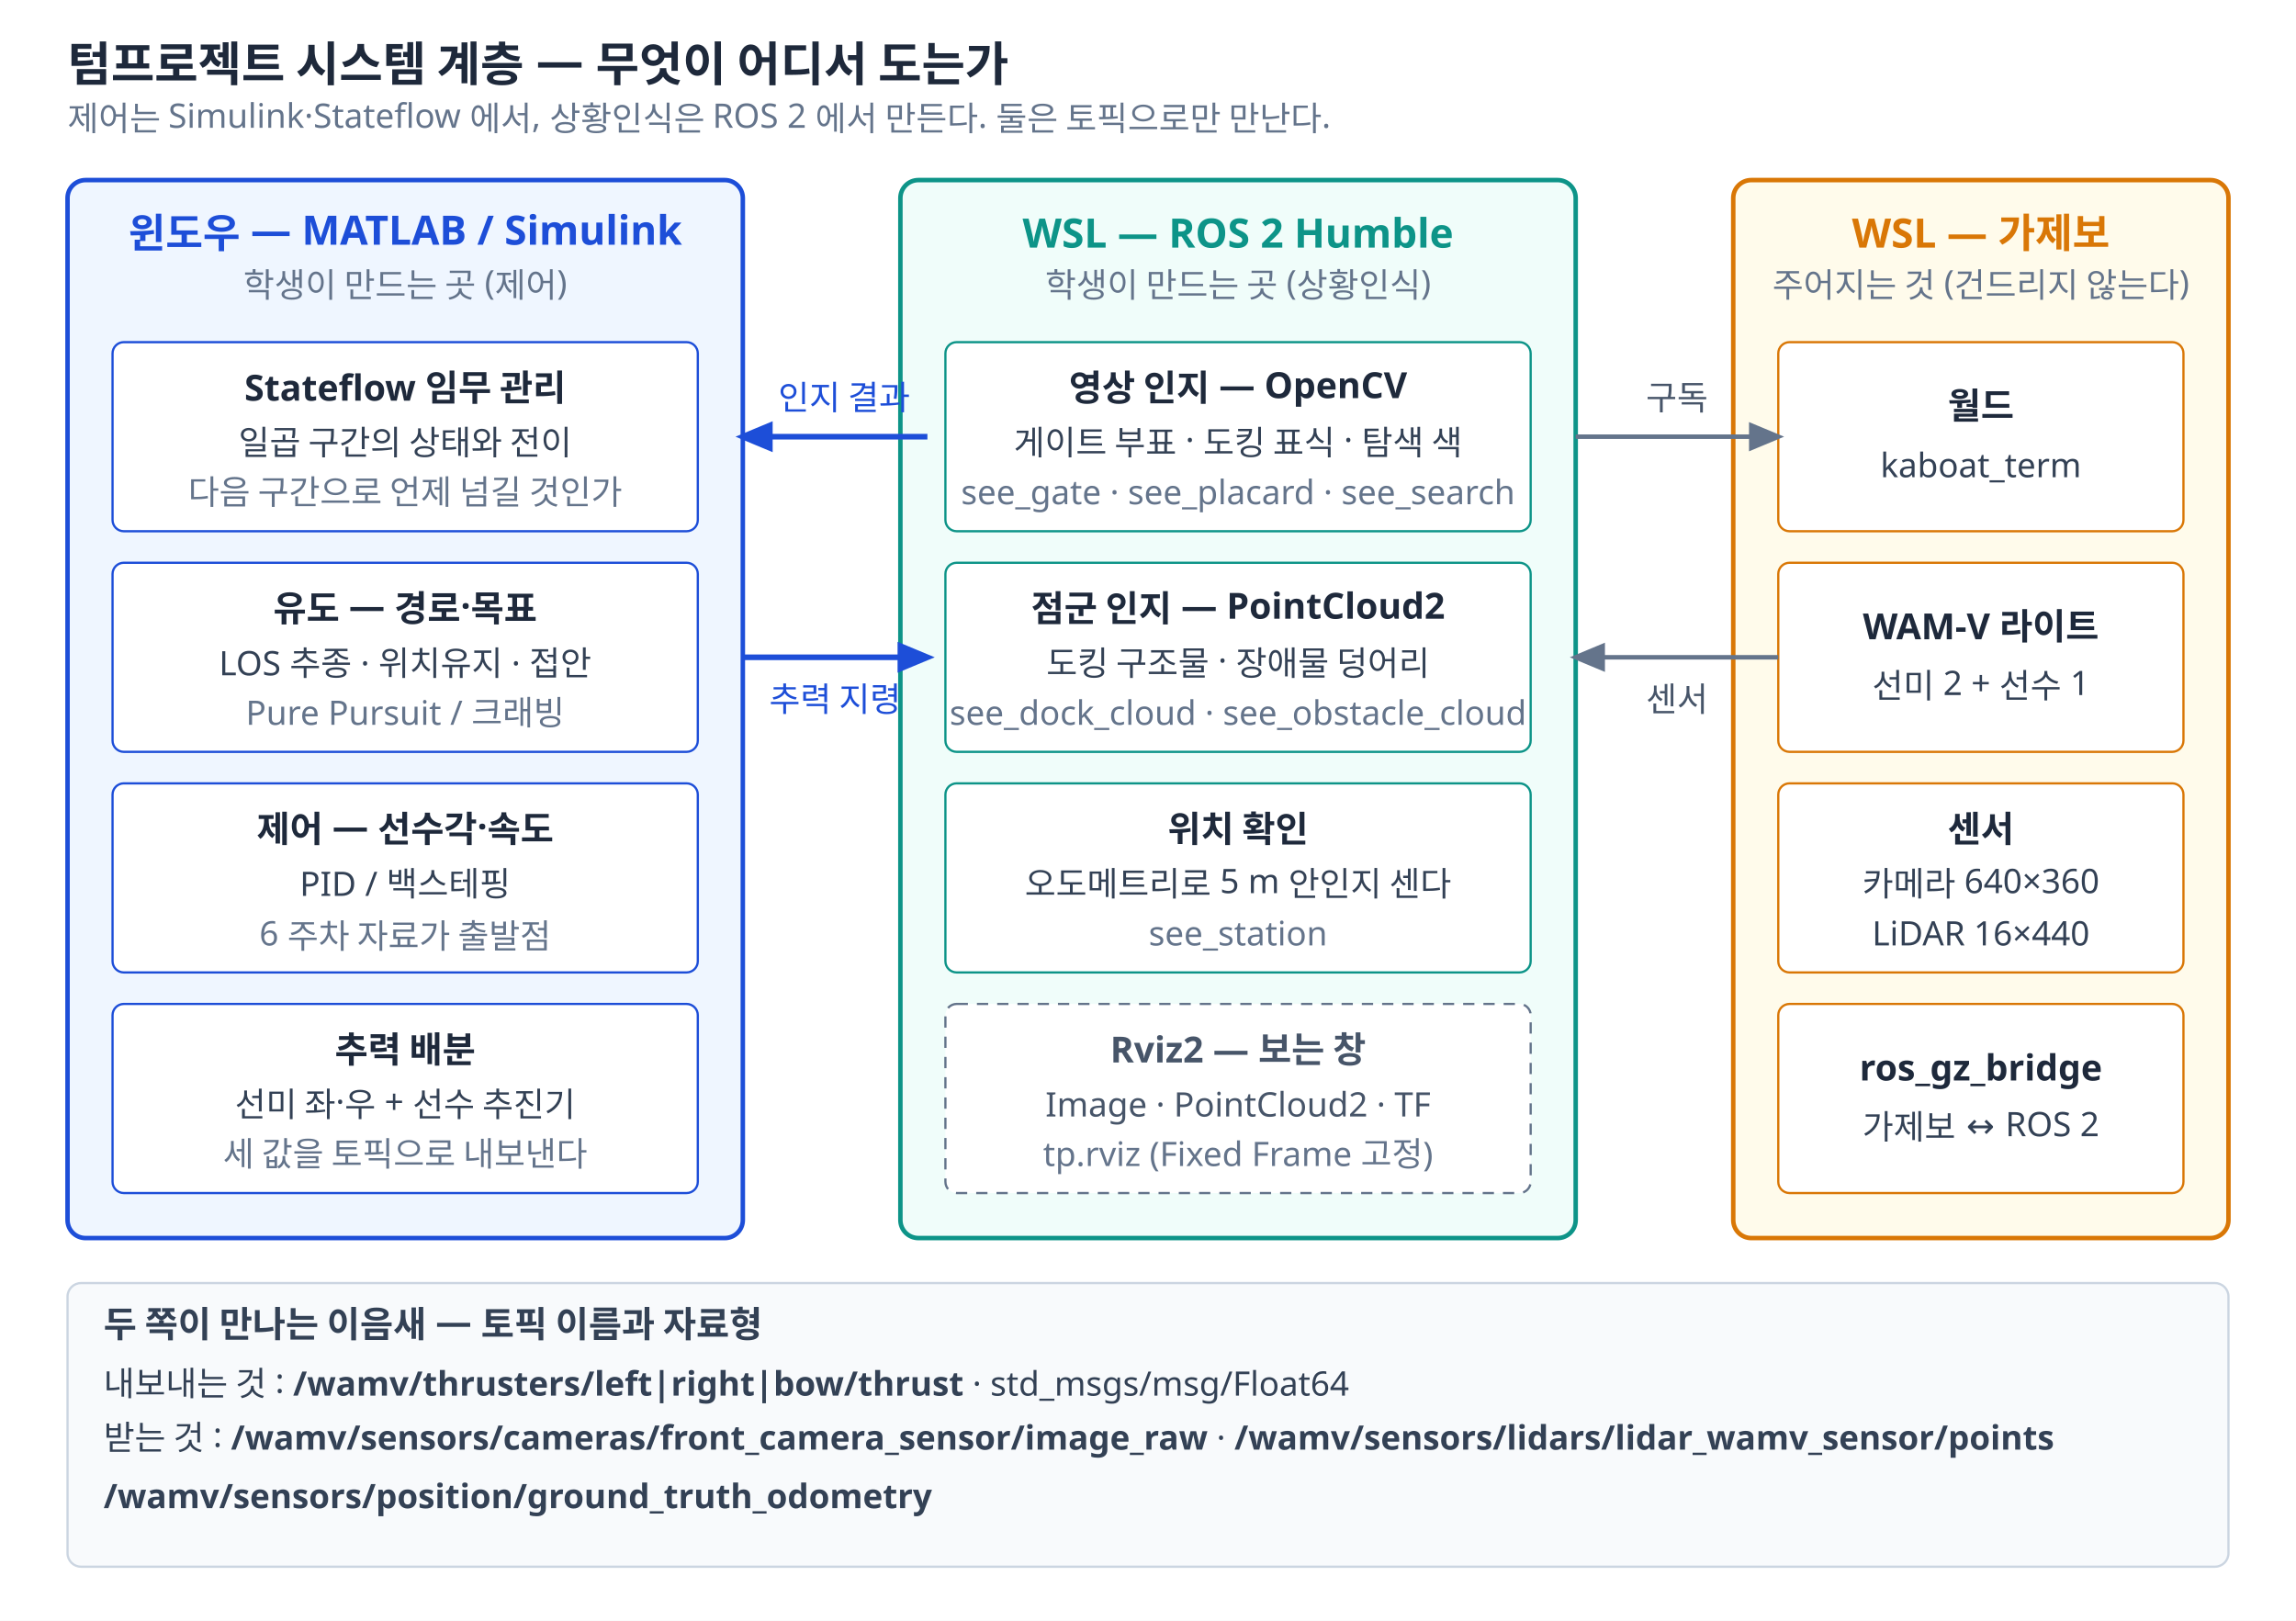
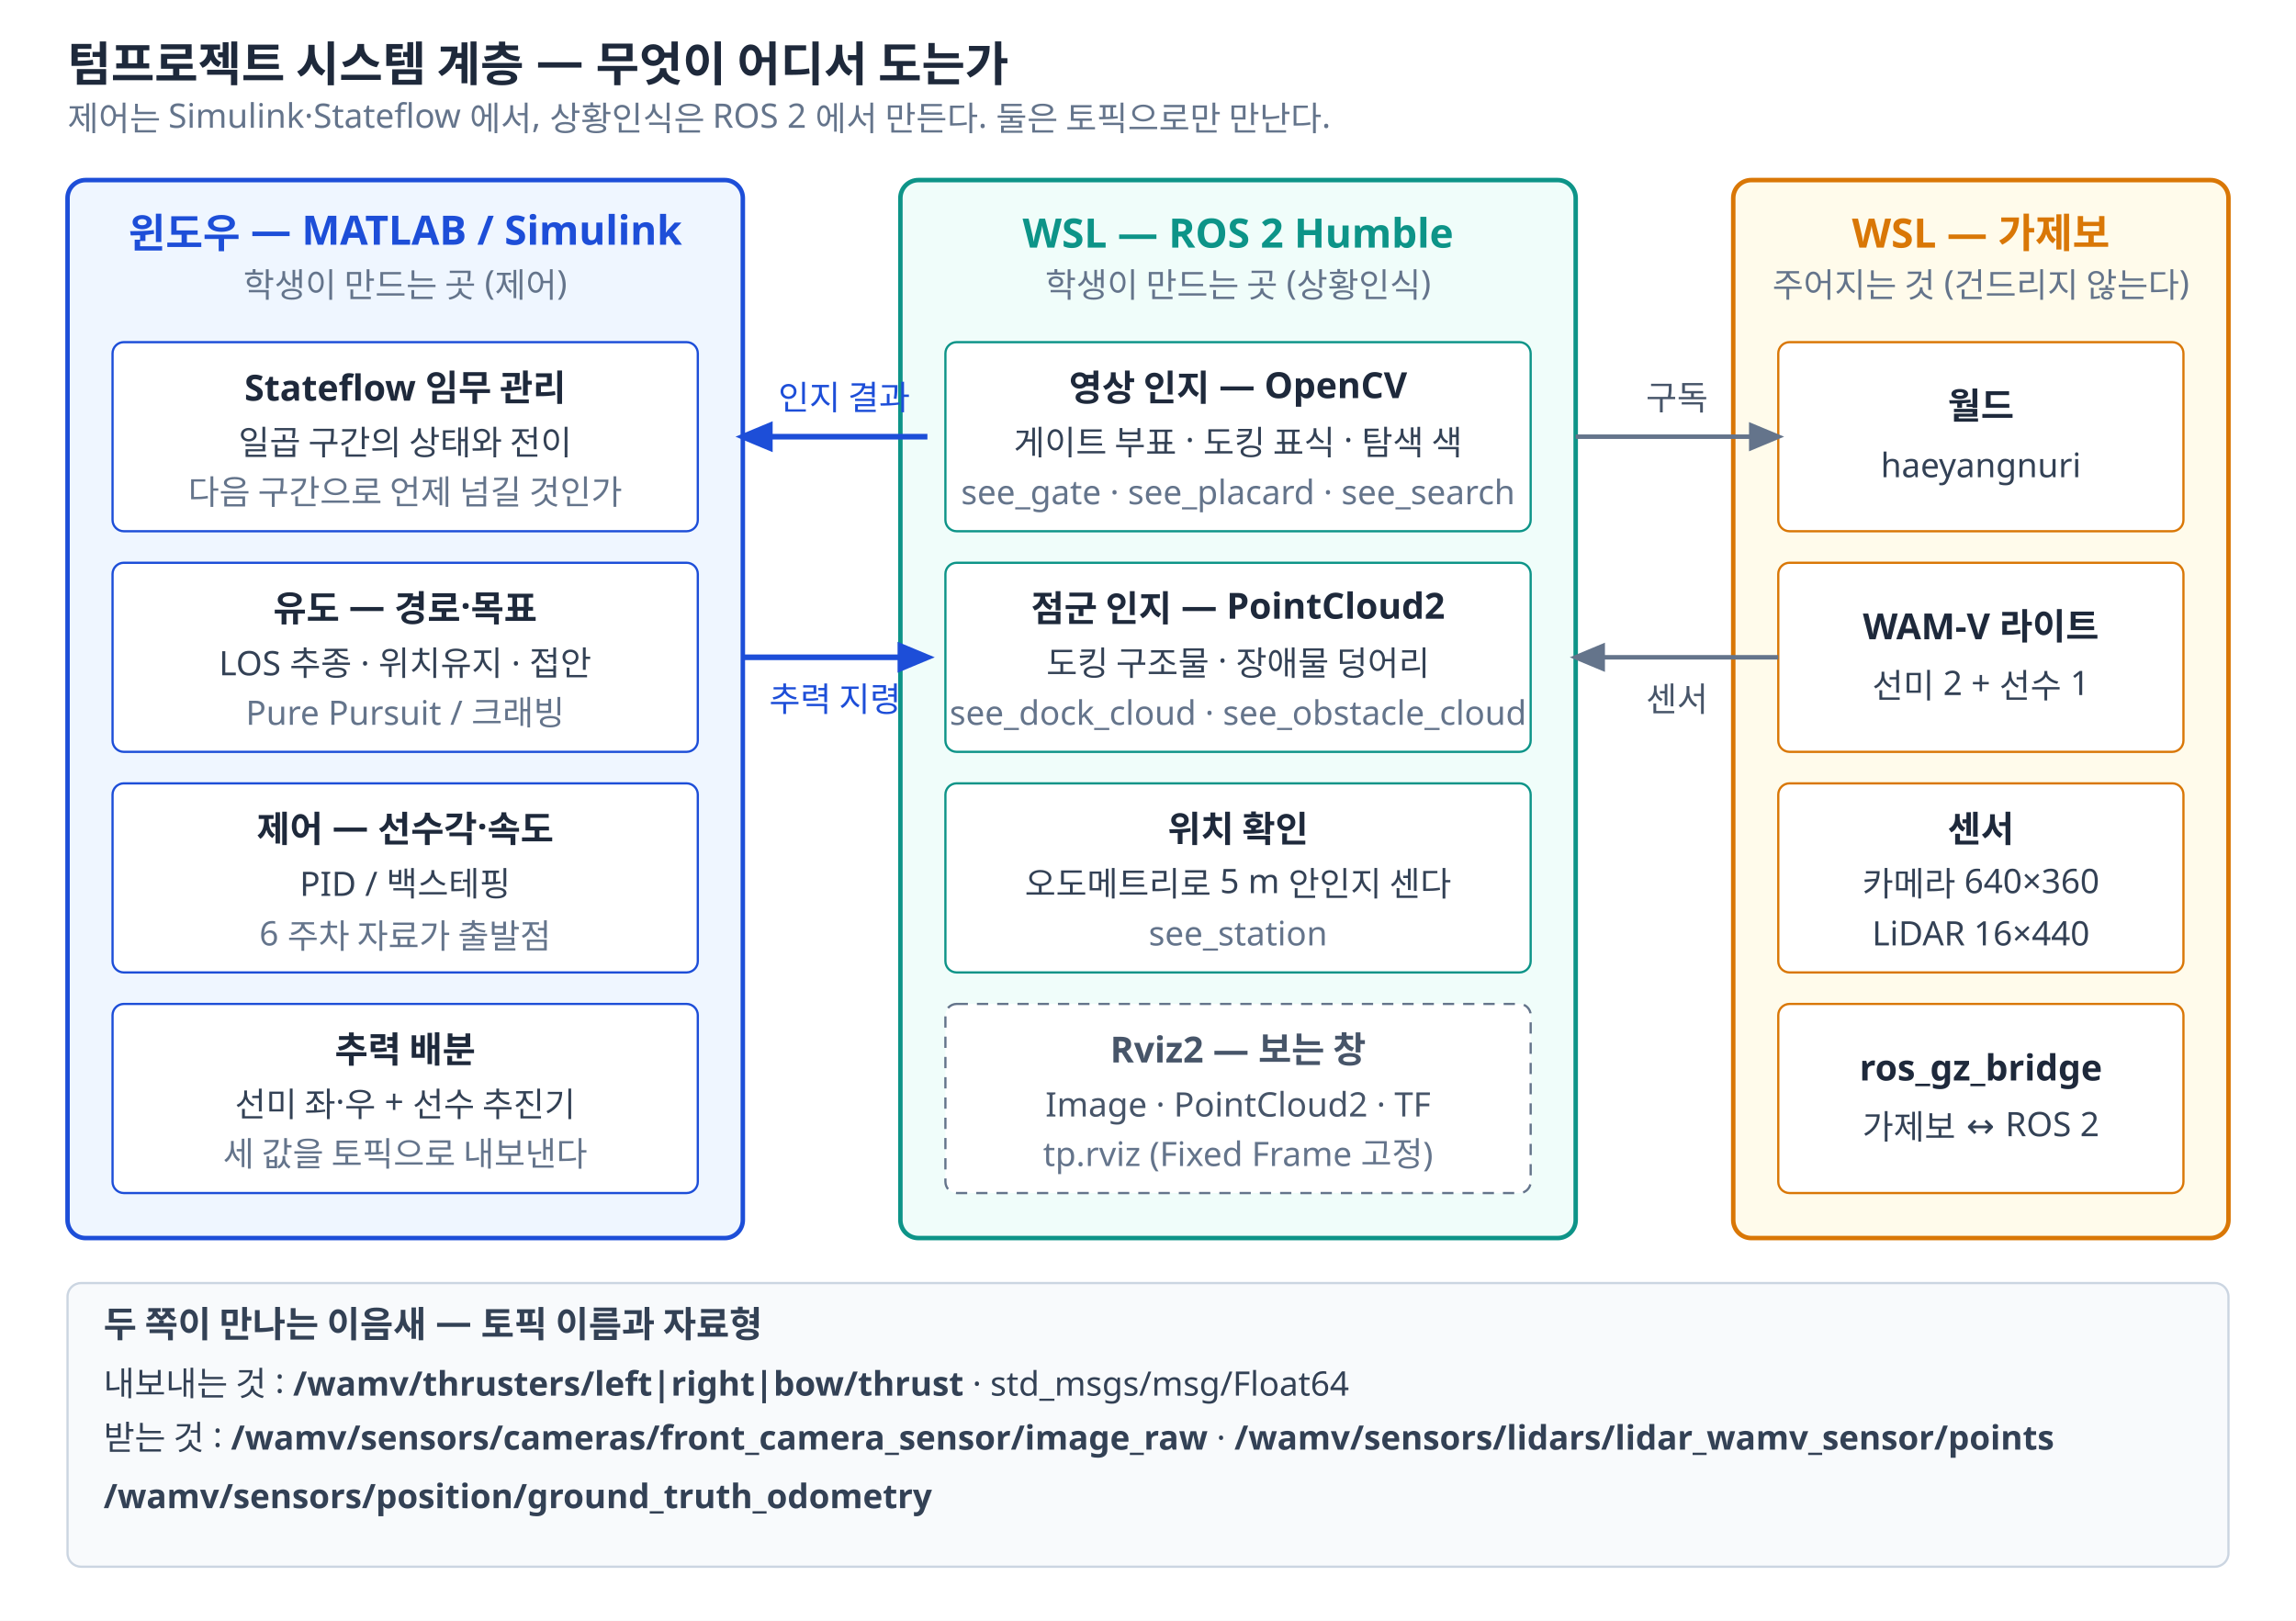
<svg xmlns="http://www.w3.org/2000/svg" width="1020" height="720" viewBox="0 0 1020 720" font-family="Malgun Gothic, sans-serif">
  <rect width="1020" height="720" fill="#ffffff" />
  <text x="30" y="36" font-size="21" font-weight="bold" fill="#1e293b">텀프로젝트 시스템 계층 — 무엇이 어디서 도는가</text>
  <text x="30" y="58" font-size="15" fill="#64748b">제어는 Simulink·Stateflow 에서, 상황인식은 ROS 2 에서 만든다. 둘은 토픽으로만 만난다.</text>
  <rect x="30" y="80" width="300" height="470" rx="8" fill="#eff6ff" stroke="#1d4ed8" stroke-width="2" />
  <text x="180" y="110" font-size="18" font-weight="bold" fill="#1d4ed8" text-anchor="middle">윈도우 — MATLAB / Simulink</text>
  <text x="180" y="132" font-size="15" fill="#64748b" text-anchor="middle">학생이 만드는 곳 (제어)</text>
  <rect x="50" y="152" width="260" height="84" rx="5" fill="#ffffff" stroke="#1d4ed8" />
  <text x="180" y="178" font-size="16" font-weight="bold" fill="#1e293b" text-anchor="middle">Stateflow 임무 관리</text>
  <text x="180" y="202" font-size="15" fill="#334155" text-anchor="middle">일곱 구간의 상태와 전이</text>
  <text x="180" y="224" font-size="15" fill="#64748b" text-anchor="middle">다음 구간으로 언제 넘길 것인가</text>
  <rect x="50" y="250" width="260" height="84" rx="5" fill="#ffffff" stroke="#1d4ed8" />
  <text x="180" y="276" font-size="16" font-weight="bold" fill="#1e293b" text-anchor="middle">유도 — 경로·목표</text>
  <text x="180" y="300" font-size="15" fill="#334155" text-anchor="middle">LOS 추종 · 위치유지 · 접안</text>
  <text x="180" y="322" font-size="15" fill="#64748b" text-anchor="middle">Pure Pursuit / 크래빙</text>
  <rect x="50" y="348" width="260" height="84" rx="5" fill="#ffffff" stroke="#1d4ed8" />
  <text x="180" y="374" font-size="16" font-weight="bold" fill="#1e293b" text-anchor="middle">제어 — 선수각·속도</text>
  <text x="180" y="398" font-size="15" fill="#334155" text-anchor="middle">PID / 백스테핑</text>
  <text x="180" y="420" font-size="15" fill="#64748b" text-anchor="middle">6 주차 자료가 출발점</text>
  <rect x="50" y="446" width="260" height="84" rx="5" fill="#ffffff" stroke="#1d4ed8" />
  <text x="180" y="472" font-size="16" font-weight="bold" fill="#1e293b" text-anchor="middle">추력 배분</text>
  <text x="180" y="496" font-size="15" fill="#334155" text-anchor="middle">선미 좌·우 + 선수 추진기</text>
  <text x="180" y="518" font-size="15" fill="#64748b" text-anchor="middle">세 값을 토픽으로 내보낸다</text>
  <rect x="400" y="80" width="300" height="470" rx="8" fill="#f0fdfa" stroke="#0d9488" stroke-width="2" />
  <text x="550" y="110" font-size="18" font-weight="bold" fill="#0d9488" text-anchor="middle">WSL — ROS 2 Humble</text>
  <text x="550" y="132" font-size="15" fill="#64748b" text-anchor="middle">학생이 만드는 곳 (상황인식)</text>
  <rect x="420" y="152" width="260" height="84" rx="5" fill="#ffffff" stroke="#0d9488" />
  <text x="550" y="178" font-size="16" font-weight="bold" fill="#1e293b" text-anchor="middle">영상 인지 — OpenCV</text>
  <text x="550" y="202" font-size="15" fill="#334155" text-anchor="middle">게이트 부표 · 도킹 표식 · 탐색 색</text>
  <text x="550" y="224" font-size="15" fill="#64748b" text-anchor="middle">see_gate · see_placard · see_search</text>
  <rect x="420" y="250" width="260" height="84" rx="5" fill="#ffffff" stroke="#0d9488" />
  <text x="550" y="276" font-size="16" font-weight="bold" fill="#1e293b" text-anchor="middle">점군 인지 — PointCloud2</text>
  <text x="550" y="300" font-size="15" fill="#334155" text-anchor="middle">도킹 구조물 · 장애물 덩어리</text>
  <text x="550" y="322" font-size="15" fill="#64748b" text-anchor="middle">see_dock_cloud · see_obstacle_cloud</text>
  <rect x="420" y="348" width="260" height="84" rx="5" fill="#ffffff" stroke="#0d9488" />
  <text x="550" y="374" font-size="16" font-weight="bold" fill="#1e293b" text-anchor="middle">위치 확인</text>
  <text x="550" y="398" font-size="15" fill="#334155" text-anchor="middle">오도메트리로 5 m 안인지 센다</text>
  <text x="550" y="420" font-size="15" fill="#64748b" text-anchor="middle">see_station</text>
  <rect x="420" y="446" width="260" height="84" rx="5" fill="#ffffff" stroke="#64748b" stroke-dasharray="5 4" />
  <text x="550" y="472" font-size="16" font-weight="bold" fill="#475569" text-anchor="middle">Rviz2 — 보는 창</text>
  <text x="550" y="496" font-size="15" fill="#475569" text-anchor="middle">Image · PointCloud2 · TF</text>
  <text x="550" y="518" font-size="15" fill="#64748b" text-anchor="middle">tp.rviz (Fixed Frame 고정)</text>
  <rect x="770" y="80" width="220" height="470" rx="8" fill="#fffbeb" stroke="#d97706" stroke-width="2" />
  <text x="880" y="110" font-size="18" font-weight="bold" fill="#d97706" text-anchor="middle">WSL — 가제보</text>
  <text x="880" y="132" font-size="15" fill="#64748b" text-anchor="middle">주어지는 것 (건드리지 않는다)</text>
  <rect x="790" y="152" width="180" height="84" rx="5" fill="#ffffff" stroke="#d97706" />
  <text x="880" y="186" font-size="16" font-weight="bold" fill="#1e293b" text-anchor="middle">월드</text>
-   <text x="880" y="212" font-size="15" fill="#334155" text-anchor="middle">kaboat_term</text>
+   <text x="880" y="212" font-size="15" fill="#334155" text-anchor="middle">haeyangnuri</text>
  <rect x="790" y="250" width="180" height="84" rx="5" fill="#ffffff" stroke="#d97706" />
  <text x="880" y="284" font-size="16" font-weight="bold" fill="#1e293b" text-anchor="middle">WAM-V 라이트</text>
  <text x="880" y="310" font-size="15" fill="#334155" text-anchor="middle">선미 2 + 선수 1</text>
  <rect x="790" y="348" width="180" height="84" rx="5" fill="#ffffff" stroke="#d97706" />
  <text x="880" y="374" font-size="16" font-weight="bold" fill="#1e293b" text-anchor="middle">센서</text>
  <text x="880" y="398" font-size="15" fill="#334155" text-anchor="middle">카메라 640×360</text>
  <text x="880" y="420" font-size="15" fill="#334155" text-anchor="middle">LiDAR 16×440</text>
  <rect x="790" y="446" width="180" height="84" rx="5" fill="#ffffff" stroke="#d97706" />
  <text x="880" y="480" font-size="16" font-weight="bold" fill="#1e293b" text-anchor="middle">ros_gz_bridge</text>
  <text x="880" y="506" font-size="15" fill="#334155" text-anchor="middle">가제보 ↔ ROS 2</text>
  <g stroke="#64748b" stroke-width="2" fill="#64748b">
    <line x1="700" y1="194" x2="782" y2="194" />
    <polygon points="790,194 778,189 778,199" />
    <line x1="790" y1="292" x2="708" y2="292" />
    <polygon points="700,292 712,287 712,297" />
  </g>
  <text x="745" y="182" font-size="15" fill="#475569" text-anchor="middle">구독</text>
  <text x="745" y="316" font-size="15" fill="#475569" text-anchor="middle">센서</text>
  <g stroke="#1d4ed8" stroke-width="2.5" fill="#1d4ed8">
    <line x1="412" y1="194" x2="338" y2="194" />
    <polygon points="330,194 342,189 342,199" />
    <line x1="330" y1="292" x2="404" y2="292" />
    <polygon points="412,292 400,287 400,297" />
  </g>
  <text x="375" y="182" font-size="15" fill="#1d4ed8" text-anchor="middle">인지 결과</text>
  <text x="371" y="316" font-size="15" fill="#1d4ed8" text-anchor="middle">추력 지령</text>
  <rect x="30" y="570" width="960" height="126" rx="6" fill="#f8fafc" stroke="#cbd5e1" />
  <text x="46" y="594" font-size="16" font-weight="bold" fill="#334155">두 쪽이 만나는 이음새 — 토픽 이름과 자료형</text>
  <text x="46" y="620" font-size="15" fill="#334155">내보내는 것 : <tspan font-weight="bold">/wamv/thrusters/left|right|bow/thrust</tspan>  ·  std_msgs/msg/Float64</text>
  <text x="46" y="644" font-size="15" fill="#334155">받는 것 : <tspan font-weight="bold">/wamv/sensors/cameras/front_camera_sensor/image_raw</tspan> · <tspan font-weight="bold">/wamv/sensors/lidars/lidar_wamv_sensor/points</tspan>
  </text>
  <text x="46" y="670" font-size="15" fill="#334155">
    <tspan font-weight="bold">/wamv/sensors/position/ground_truth_odometry</tspan>
  </text>
</svg>
